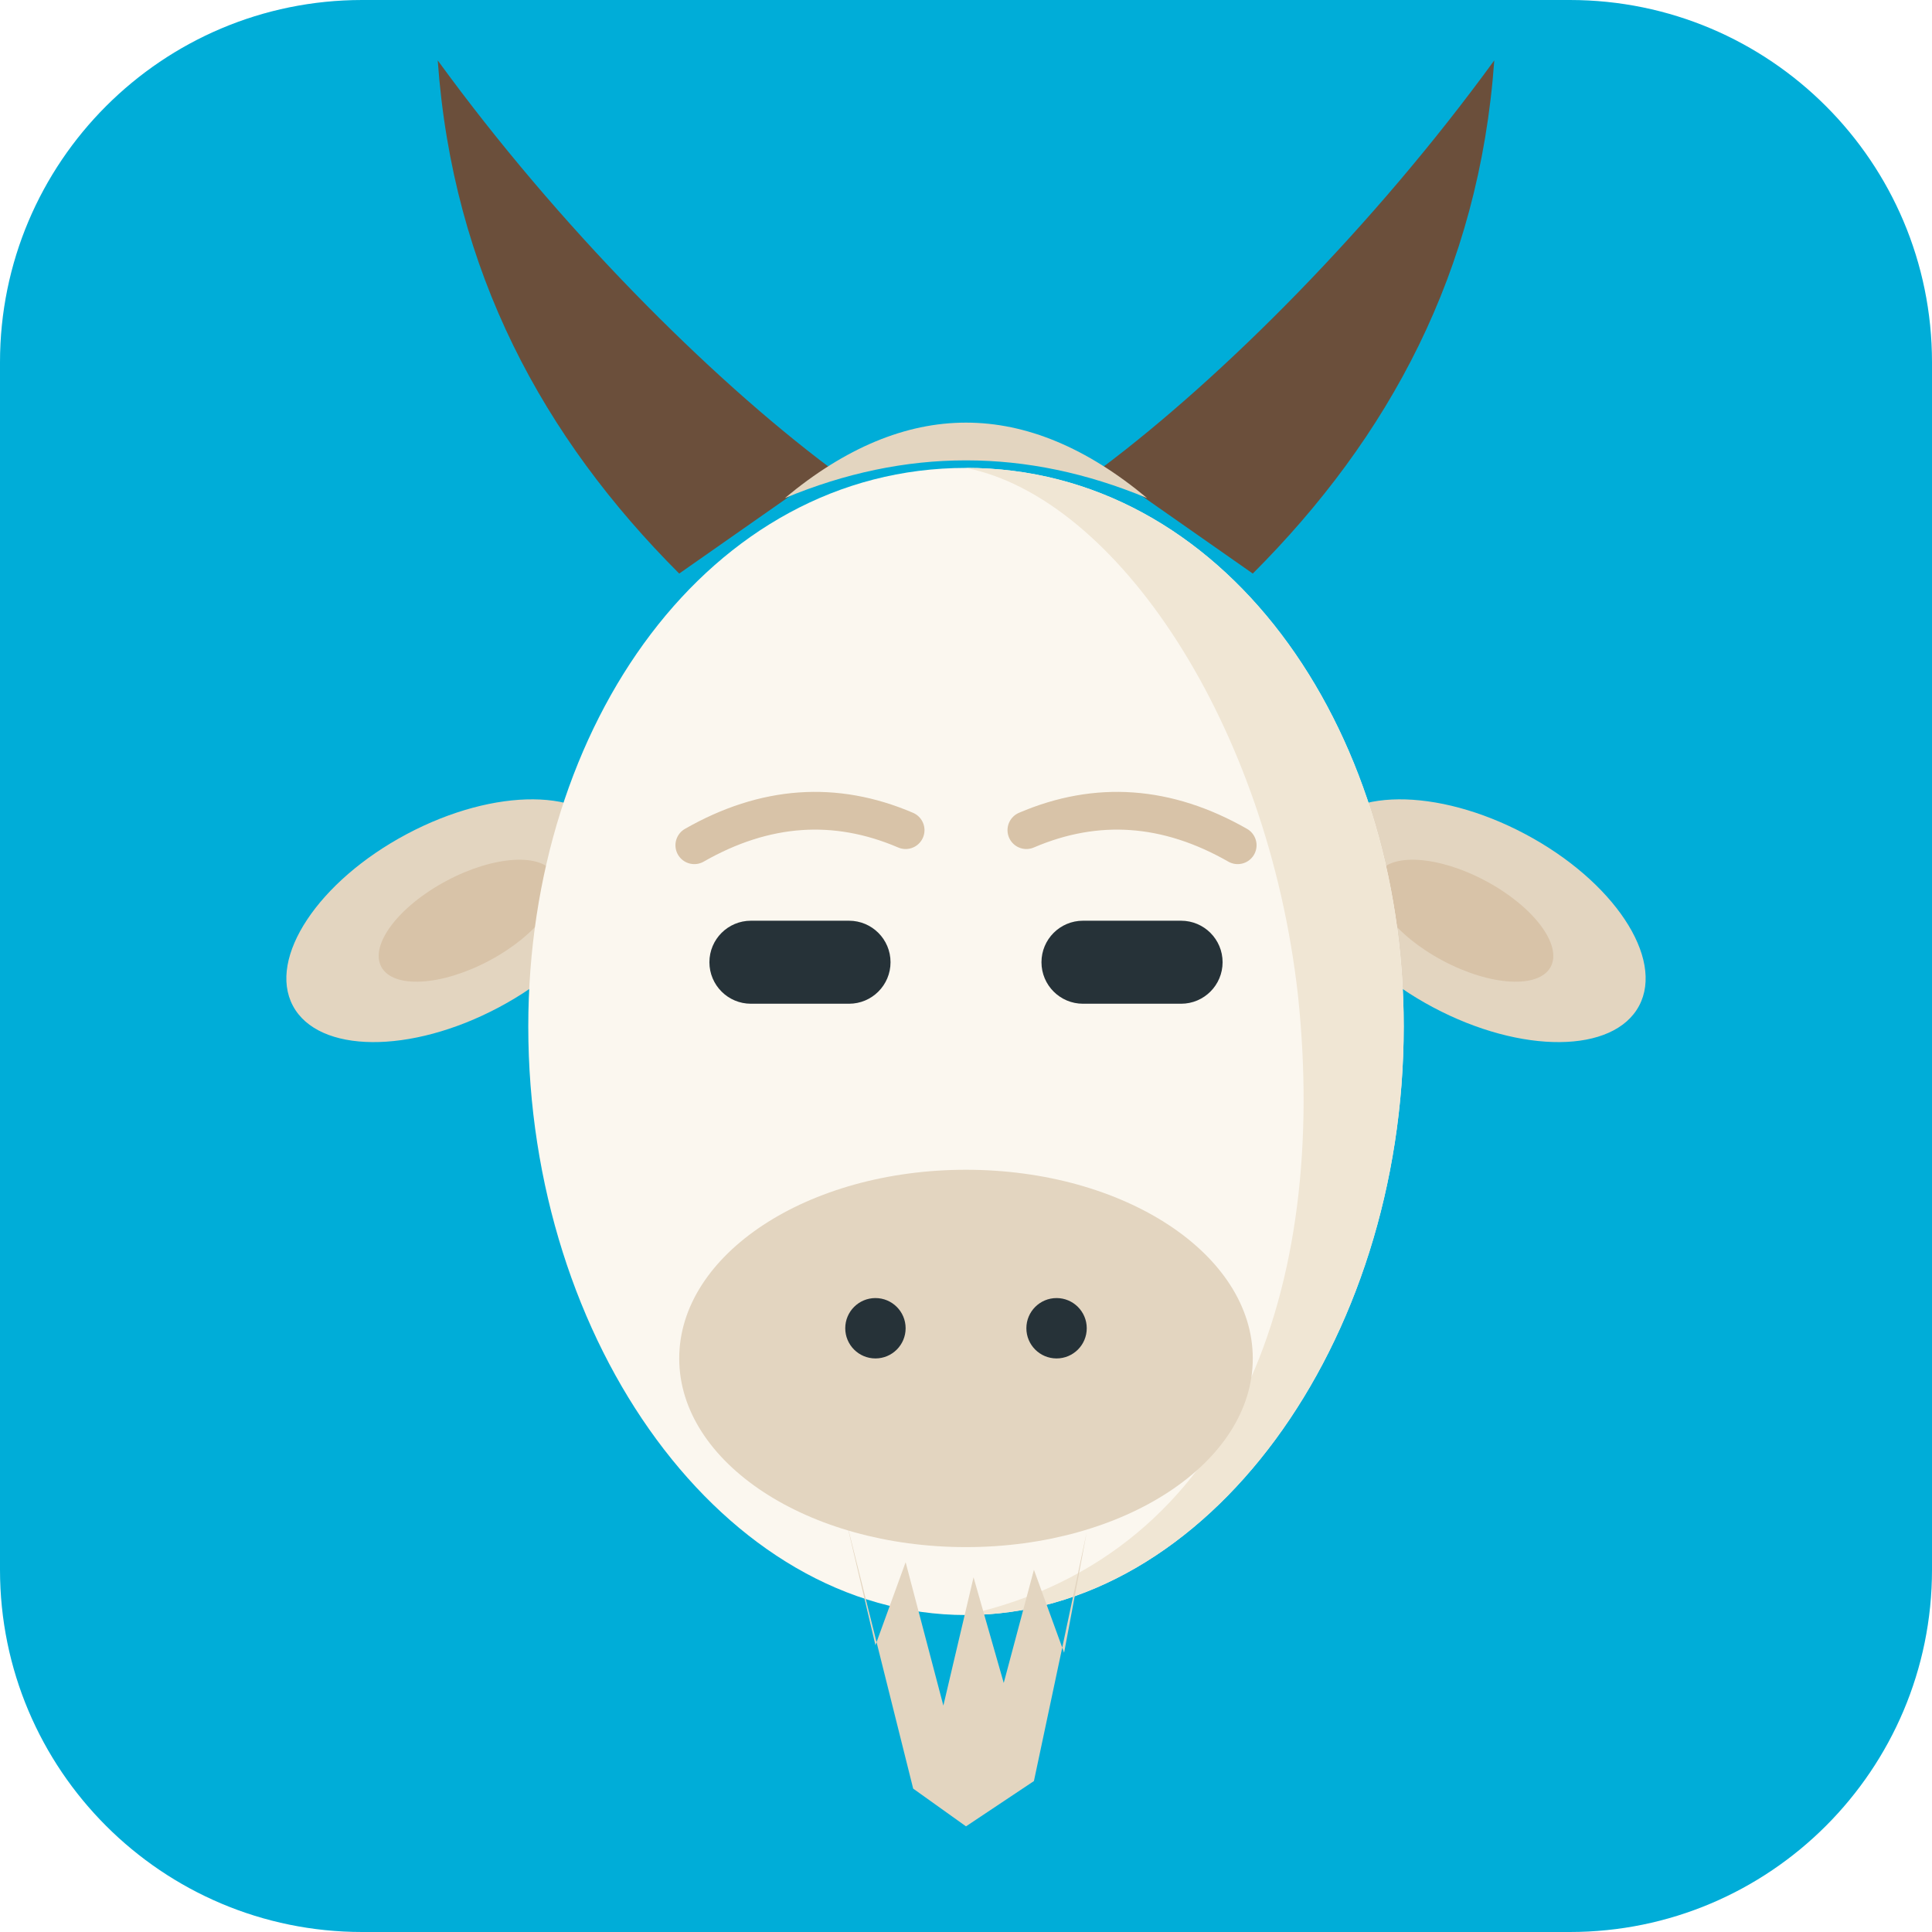
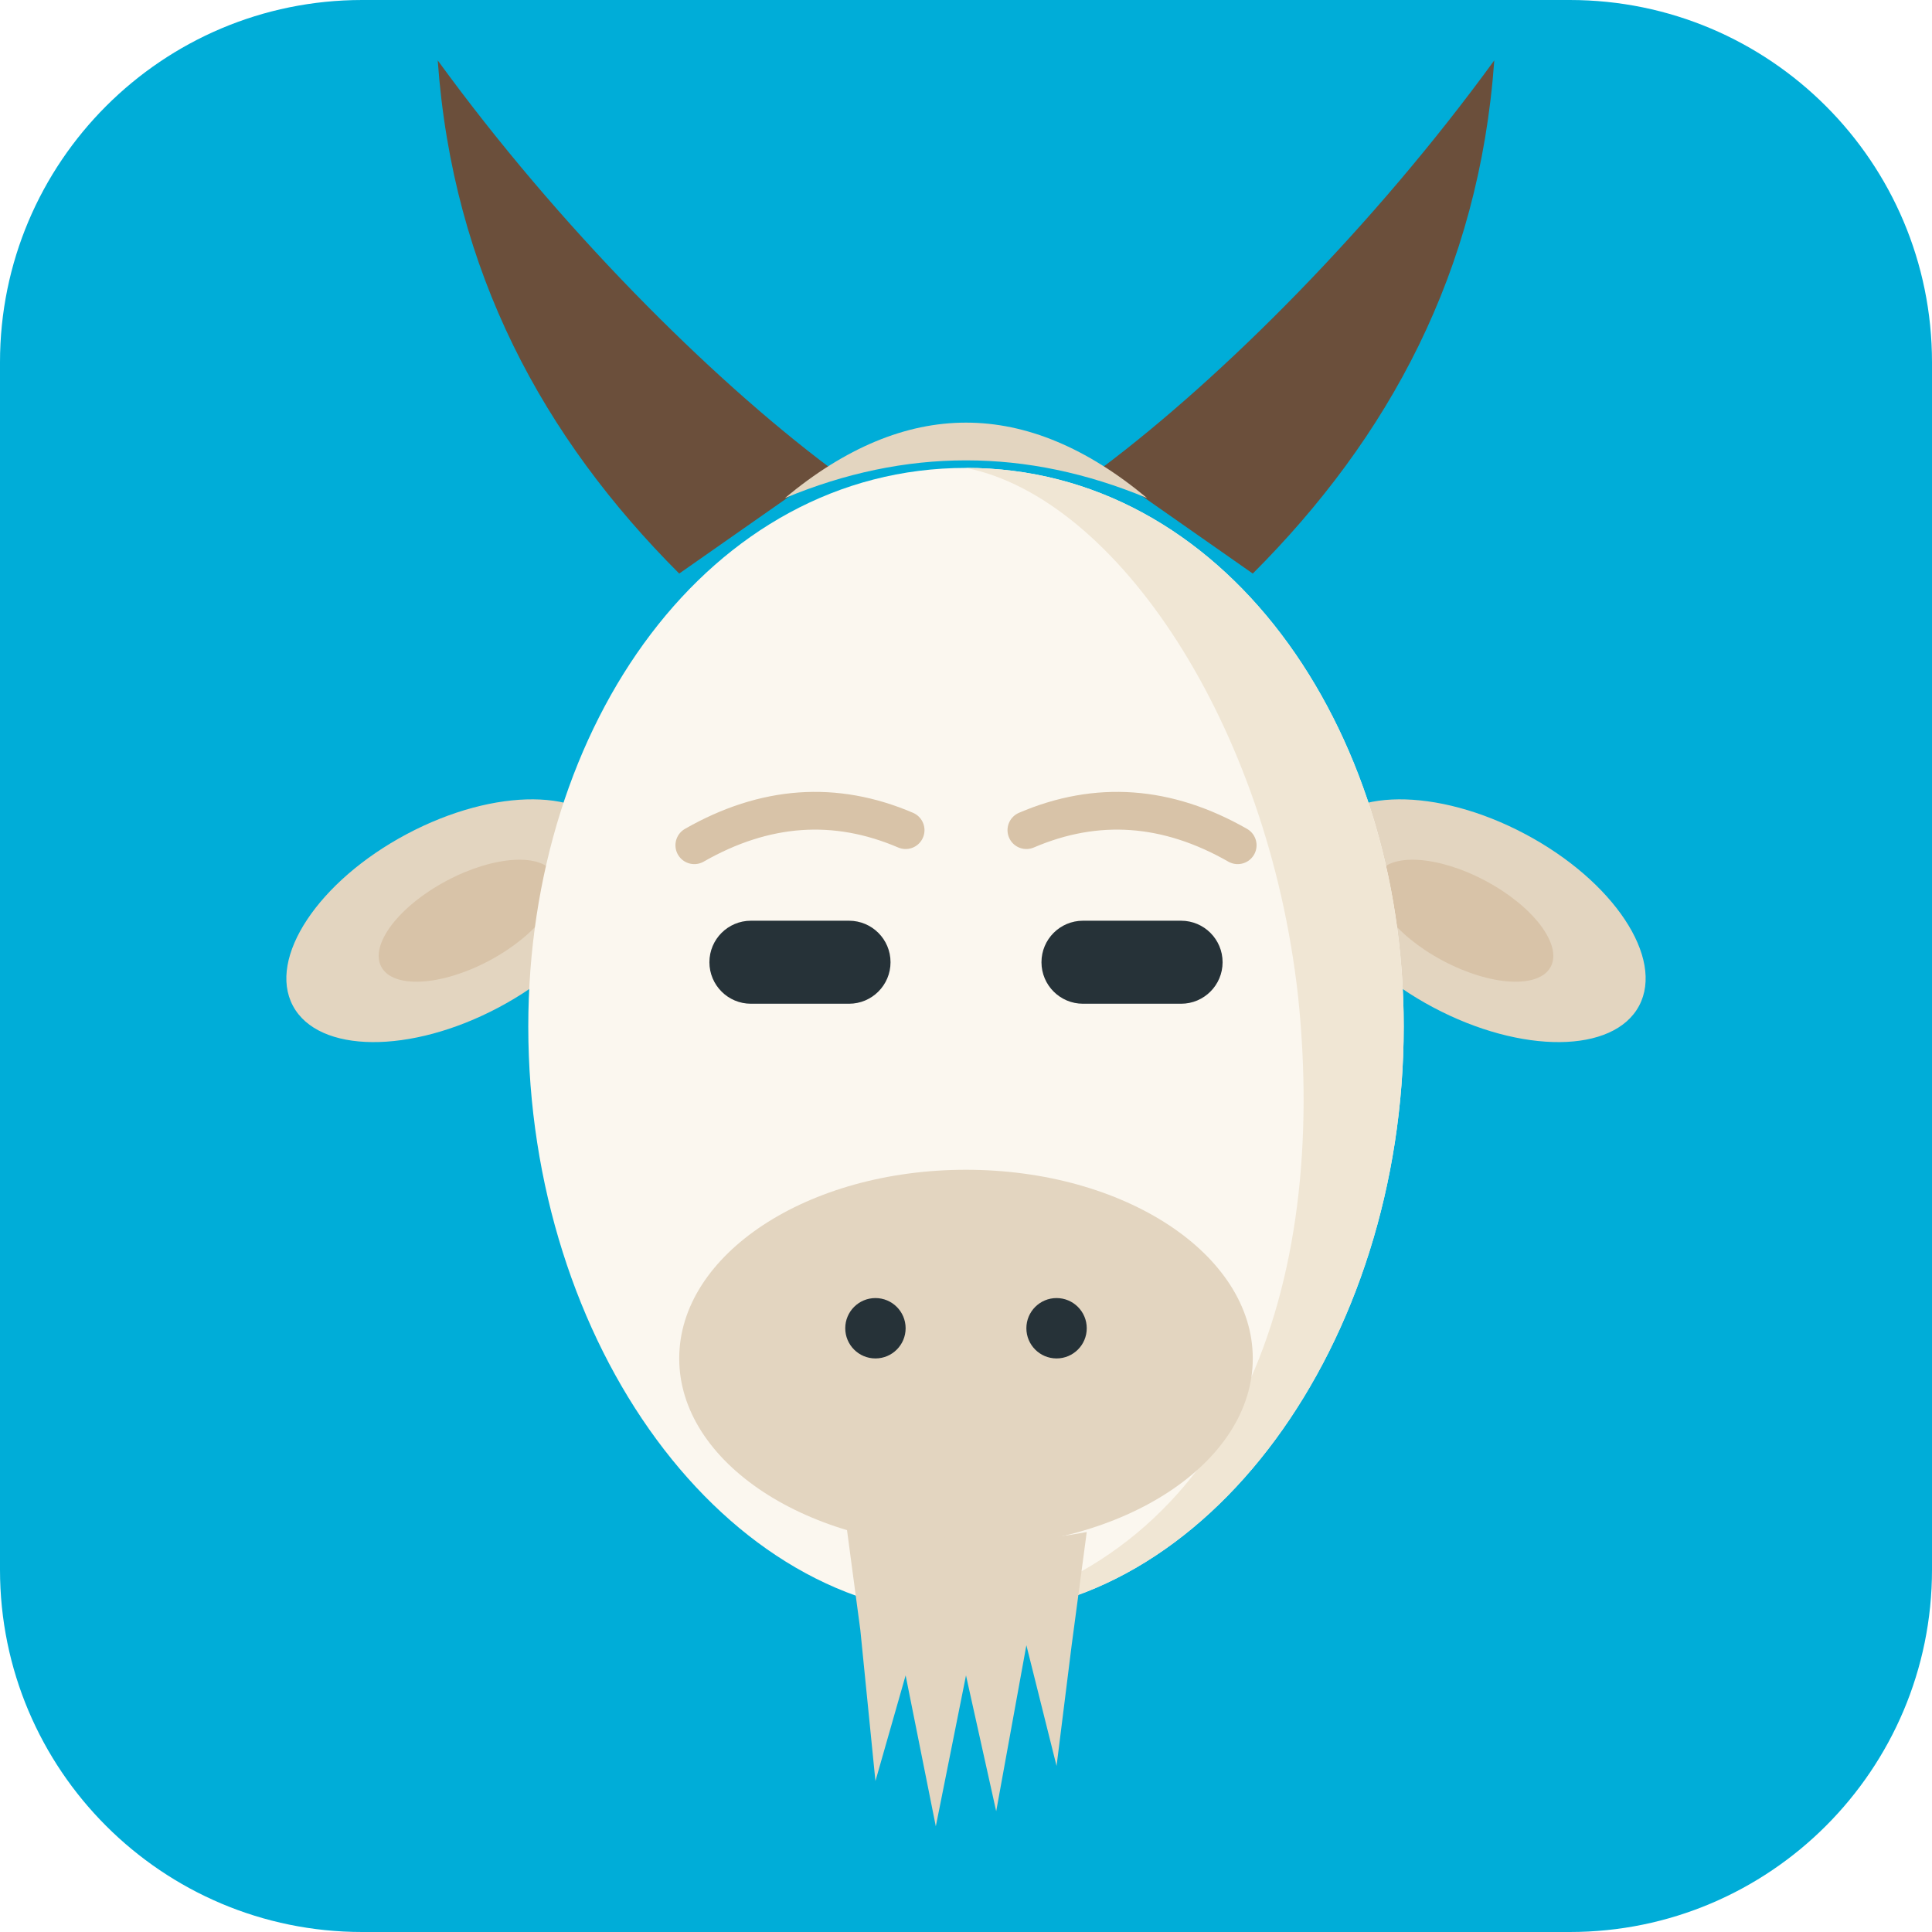
<svg xmlns="http://www.w3.org/2000/svg" viewBox="0 0 256 256">
  <rect width="256" height="256" rx="48" fill="#00ADD8" />
  <path d="M90 76 C72 58 60 36 58 8 C74 30 94 50 110 62 Z" fill="#6B4F3B" />
  <path d="M166 76 C184 58 196 36 198 8 C182 30 162 50 146 62 Z" fill="#6B4F3B" />
  <ellipse cx="60" cy="122" rx="24" ry="13" transform="rotate(-28 60 122)" fill="#E3D5C0" />
  <ellipse cx="196" cy="122" rx="24" ry="13" transform="rotate(28 196 122)" fill="#E3D5C0" />
  <ellipse cx="62" cy="122" rx="13" ry="6" transform="rotate(-28 62 122)" fill="#D8C3A8" />
  <ellipse cx="194" cy="122" rx="13" ry="6" transform="rotate(28 194 122)" fill="#D8C3A8" />
  <path d="M128 62 C162 62 186 96 186 136 C186 178 160 214 128 214 C96 214 70 178 70 136 C70 96 94 62 128 62 Z" fill="#FBF7EF" />
  <path d="M128 62 C162 62 186 96 186 136 C186 178 160 214 128 214 C164 206 176 170 172 132 C168 96 148 66 128 62 Z" fill="#F0E6D4" />
  <path d="M104 66 Q128 46 152 66 Q128 56 104 66 Z" fill="#E3D5C0" />
  <path d="M92 112 Q106 104 120 110" stroke="#D8C3A8" stroke-width="5" fill="none" stroke-linecap="round" />
  <path d="M136 110 Q150 104 164 112" stroke="#D8C3A8" stroke-width="5" fill="none" stroke-linecap="round" />
  <rect x="94" y="122" width="24" height="11" rx="5.5" fill="#263238" />
  <rect x="138" y="122" width="24" height="11" rx="5.5" fill="#263238" />
  <ellipse cx="128" cy="180" rx="38" ry="25" fill="#E3D5C0" />
  <circle cx="116" cy="176" r="4" fill="#263238" />
  <circle cx="140" cy="176" r="4" fill="#263238" />
-   <path d="M112 201 L116 218 L120 207 L125 226 L129 209 L133 223 L137 208 L141 219 L144 203 L137 236 L128 242 L121 237 Z" fill="#E3D5C0" />
+   <path d="M112 201 Q128 206 144 203 L142 218 L140 234 L136 218 L132 240 L128 222 L124 242 L120 222 L116 236 L114 216 Z" fill="#E3D5C0" />
</svg>
